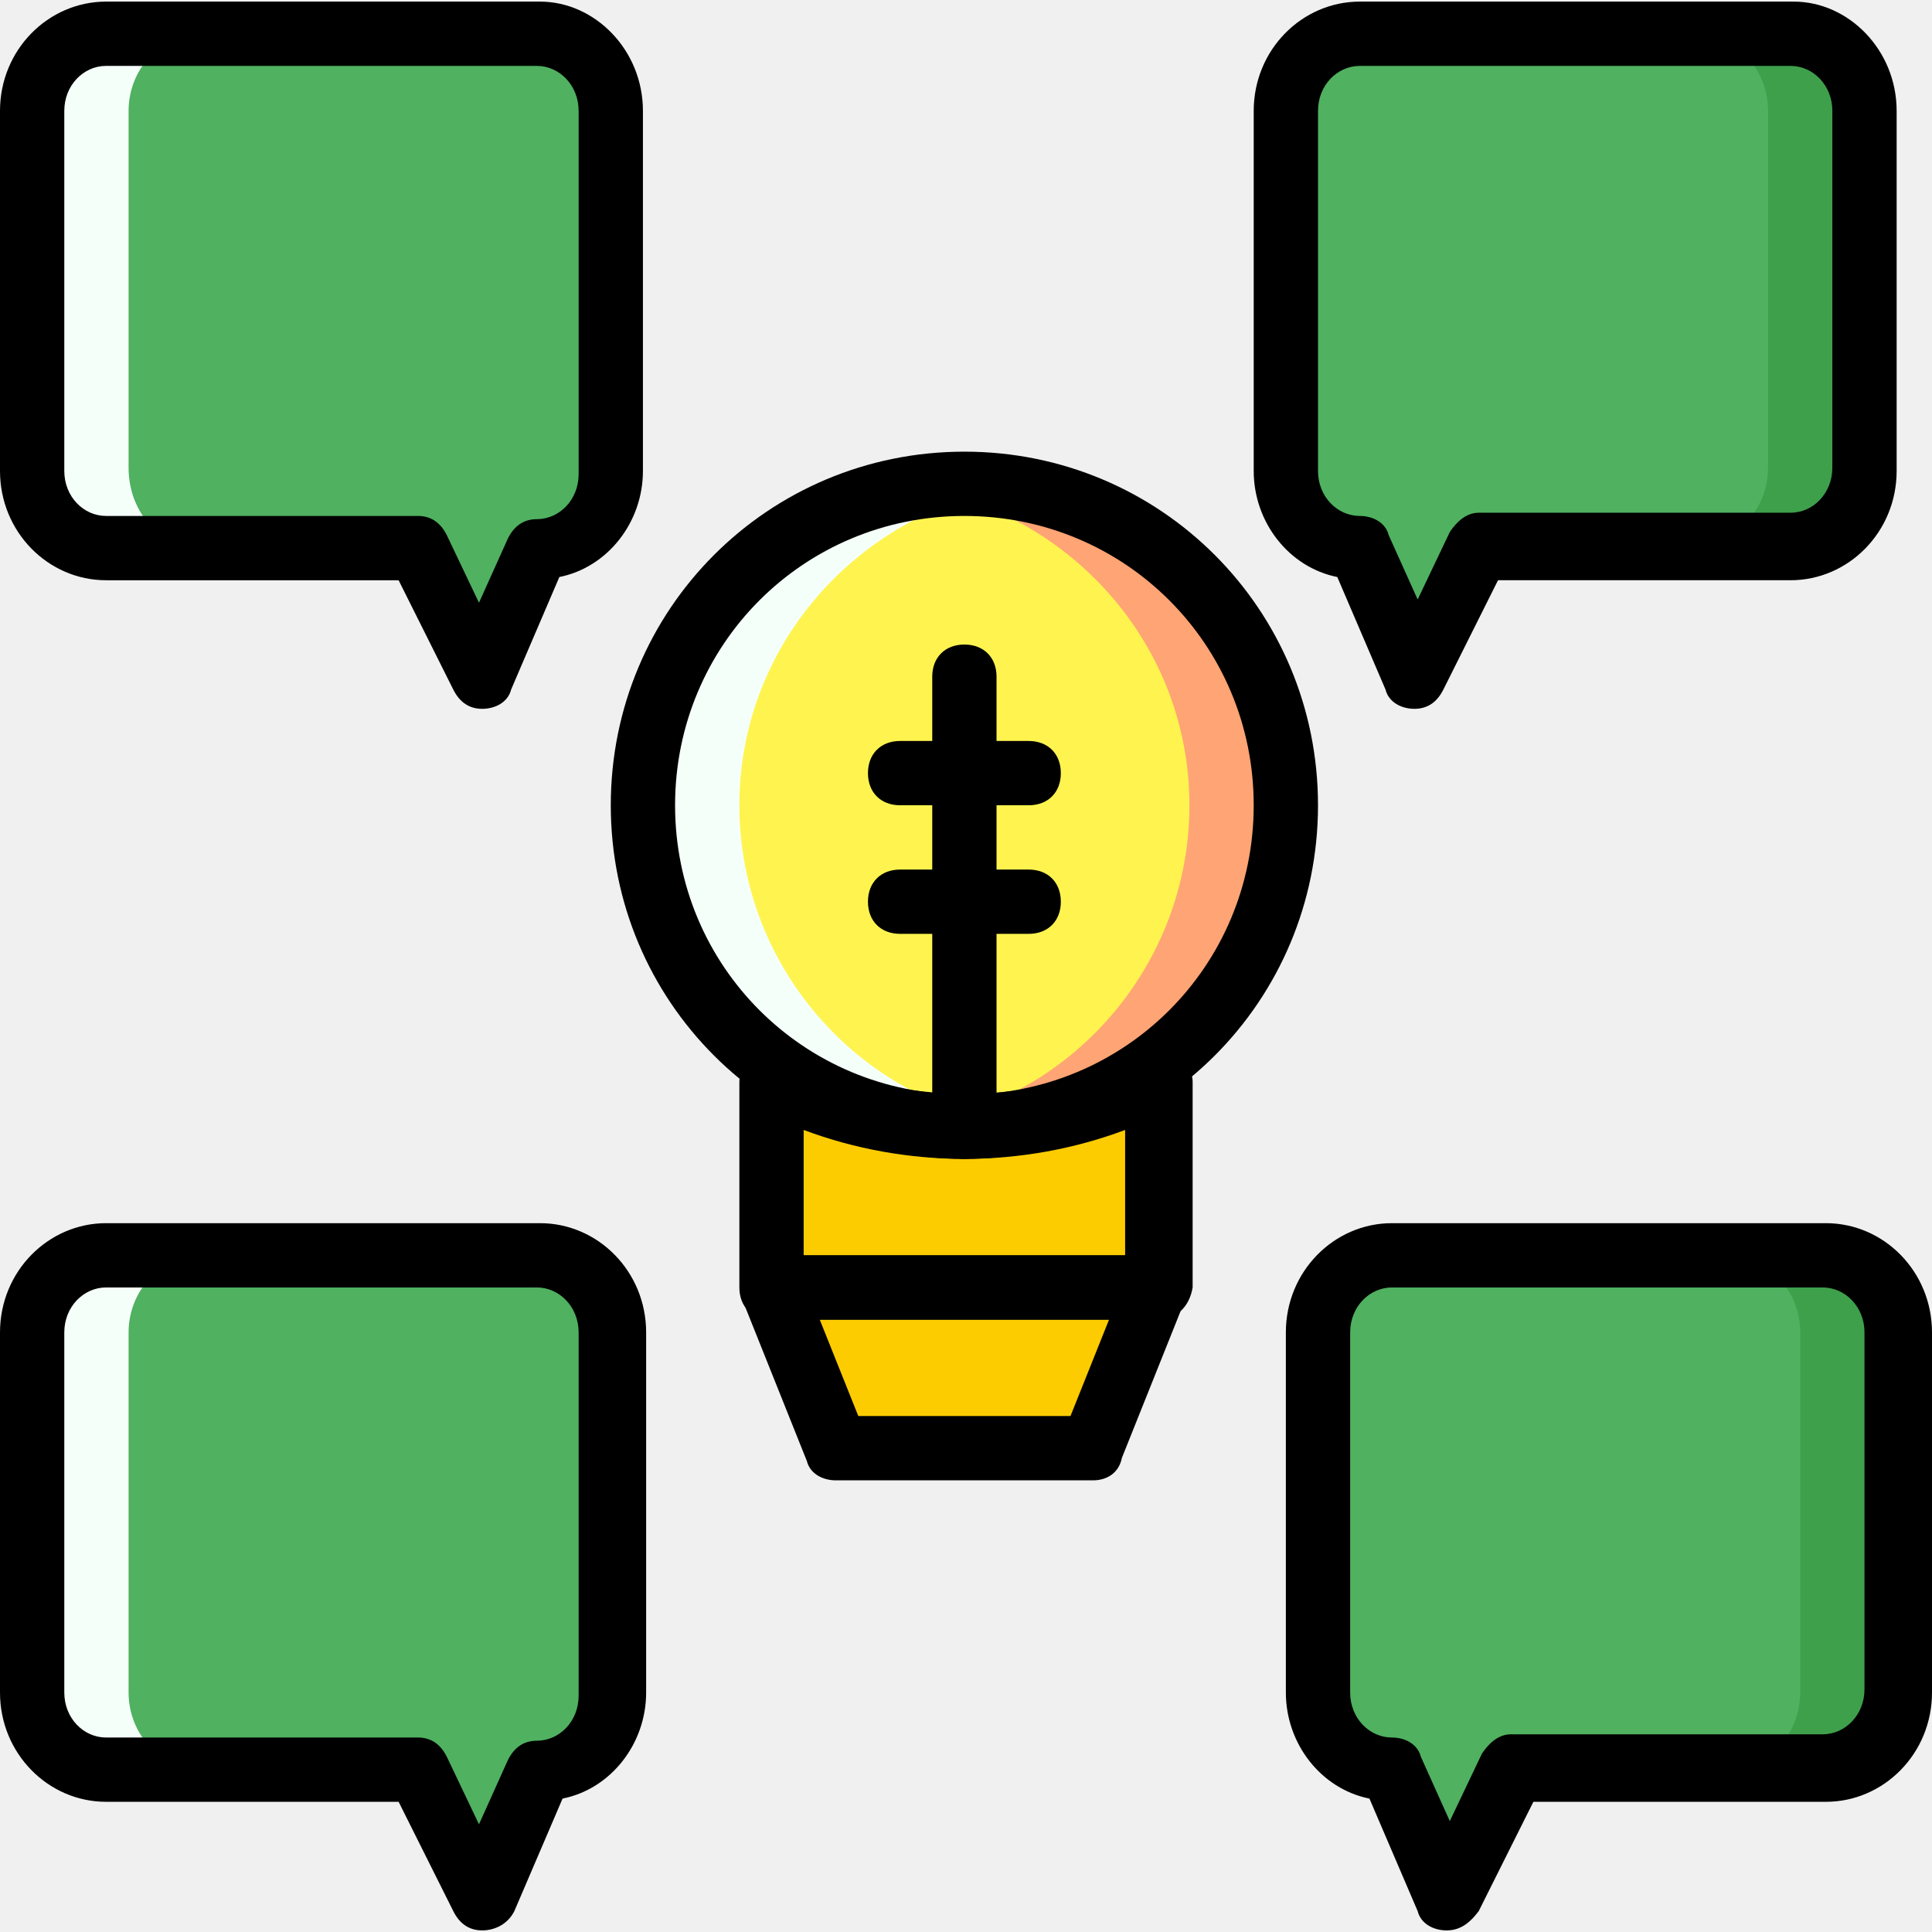
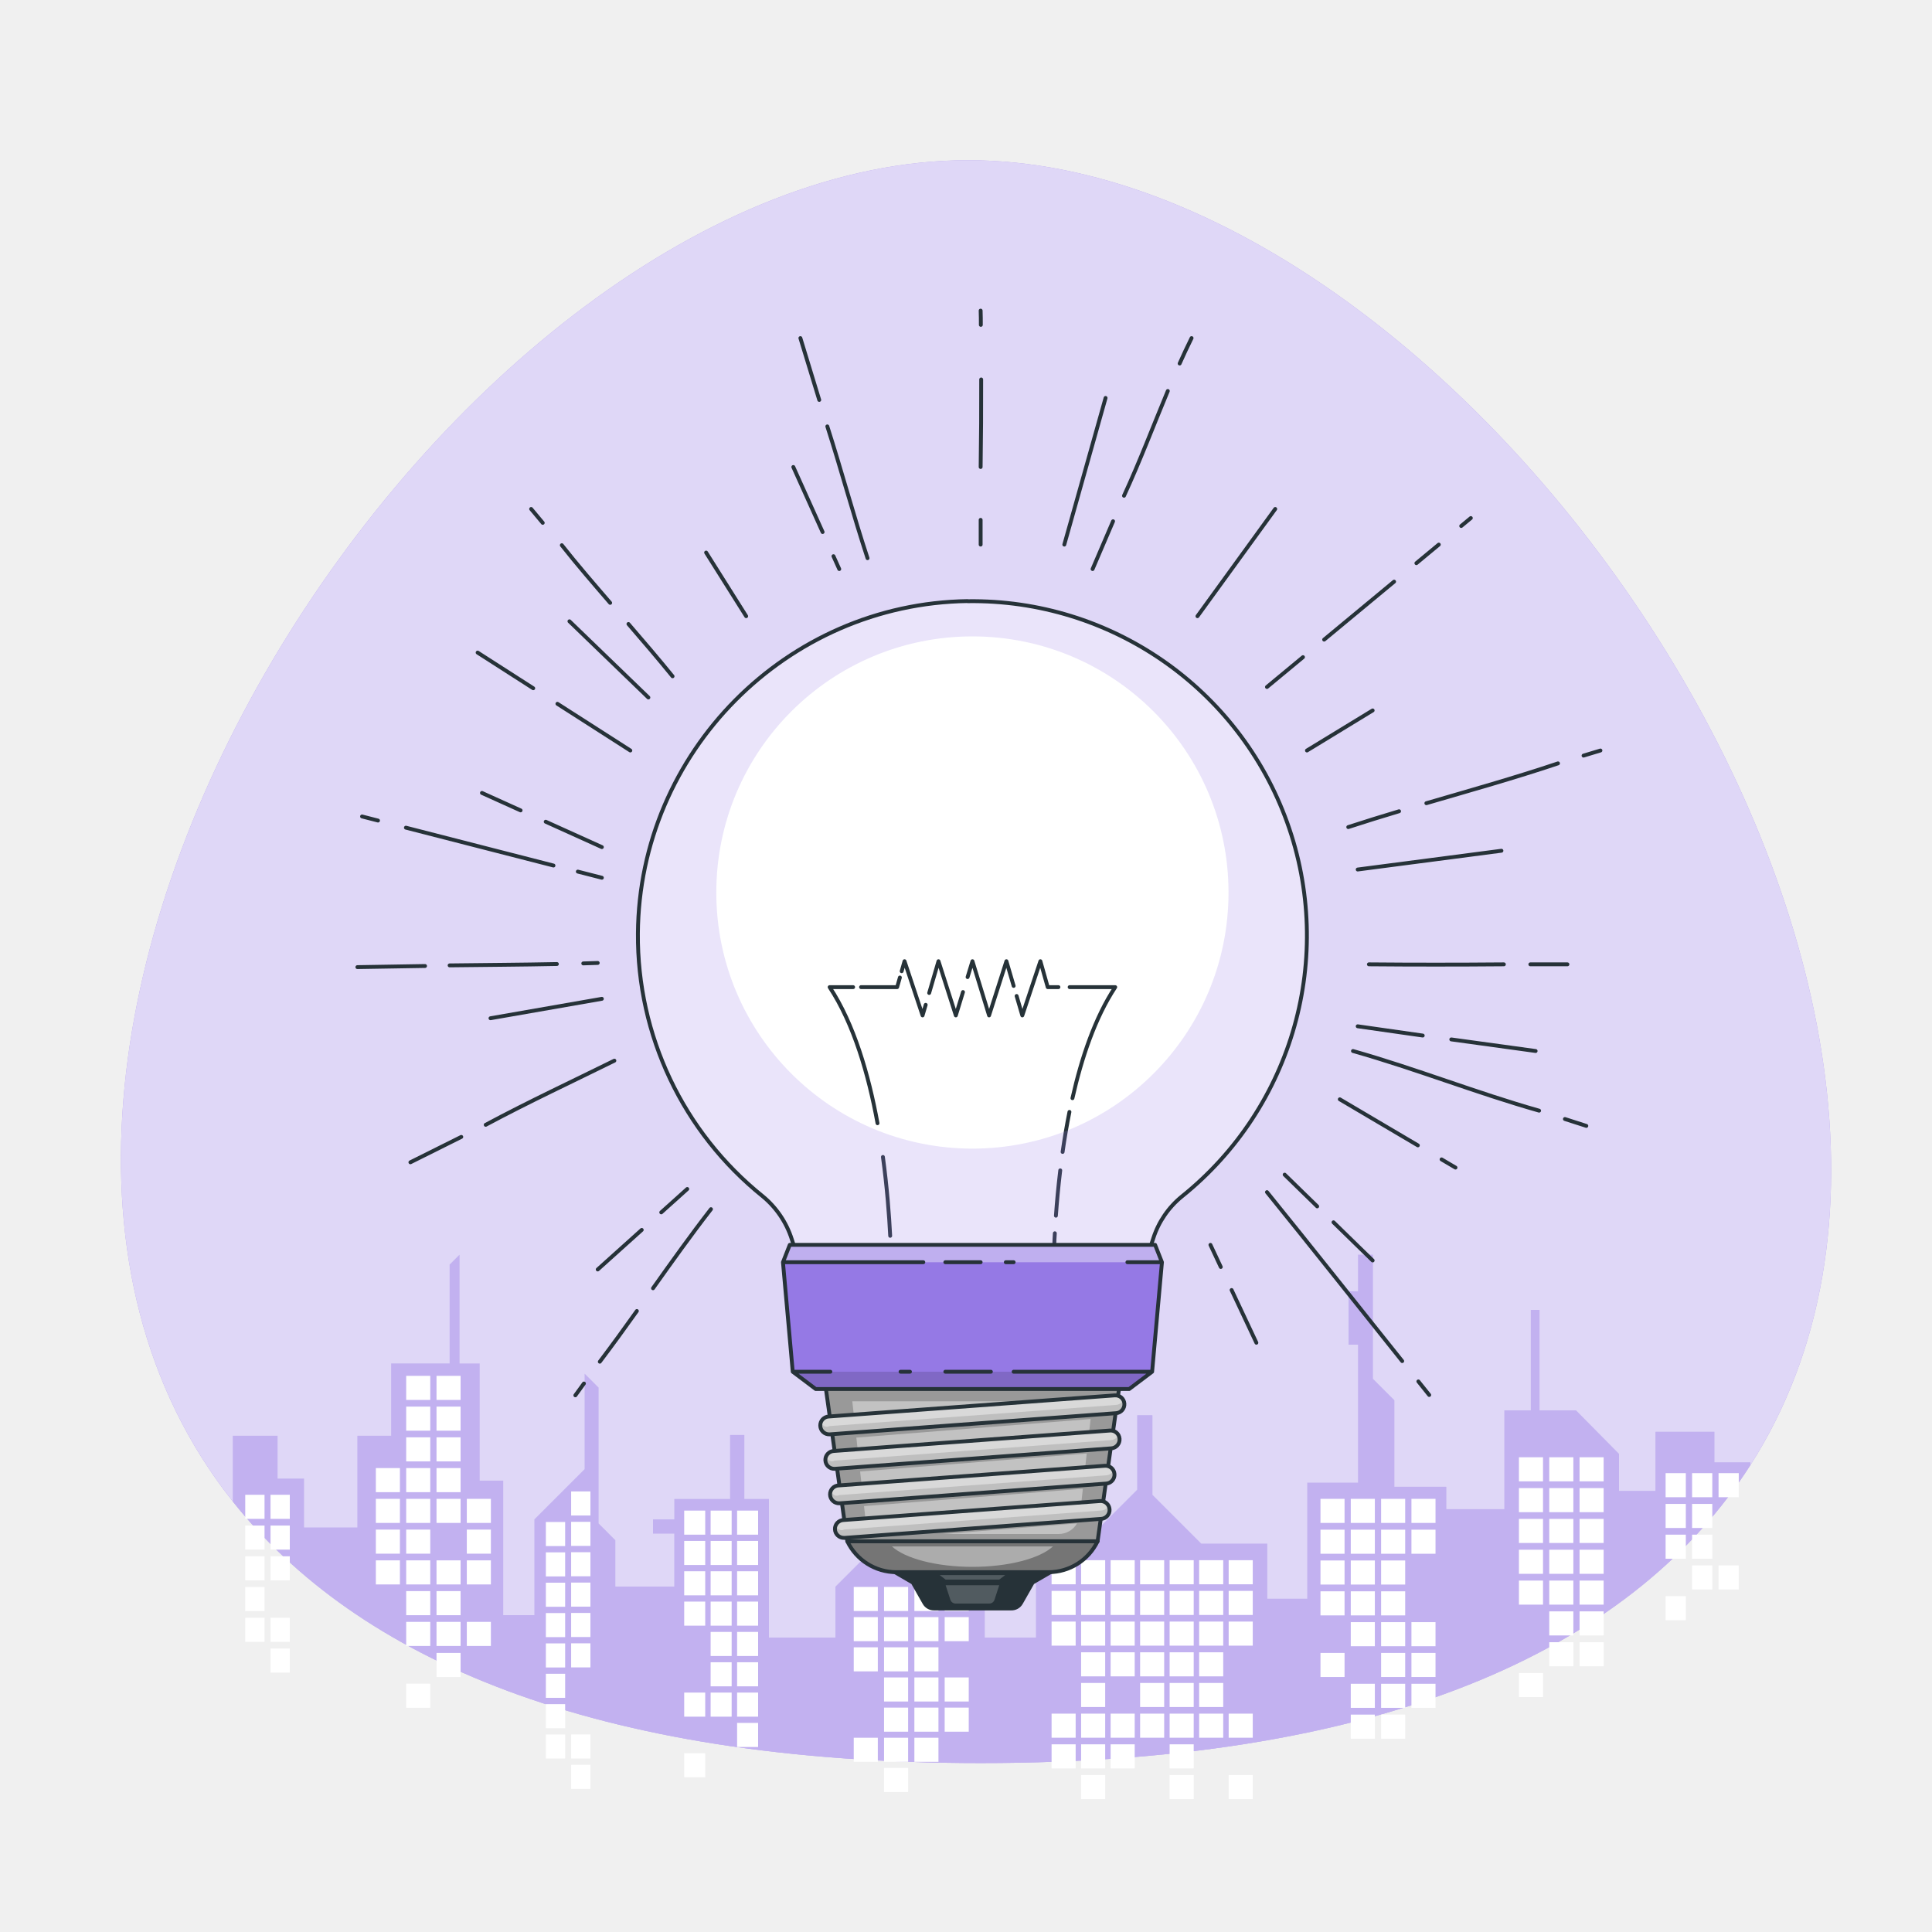
- <svg xmlns="http://www.w3.org/2000/svg" xml:space="preserve" width="800" height="800" viewBox="0 0 512.853 512.853">
-   <path d="M27.16 144.493h82.773L127 178.627l14.507-34.133c11.093 0 19.627-9.387 19.627-20.48V28.44c0-11.093-8.533-20.48-19.627-20.48H27.16c-11.093 0-19.627 9.387-19.627 20.48v94.72c0 11.947 8.534 21.333 19.627 21.333" style="fill:#50b160" transform="translate(1 1)" />
-   <path d="M340.333 212.76c0 46.933-38.4 85.333-85.333 85.333s-85.333-38.4-85.333-85.333 38.4-85.333 85.333-85.333 85.333 38.4 85.333 85.333" style="fill:#fff44f" transform="translate(1 1)" />
-   <path d="M255 127.427c-4.267 0-8.533.853-12.8.853 40.96 6.827 72.533 41.813 72.533 84.48s-31.573 78.507-72.533 84.48c4.267.853 8.533.853 12.8.853 46.933 0 85.333-38.4 85.333-85.333s-38.4-85.333-85.333-85.333" style="fill:#ffa474" transform="translate(1 1)" />
-   <path d="M255 127.427c4.267 0 8.533.853 12.8.853-40.96 6.827-72.533 41.813-72.533 84.48s31.573 78.507 72.533 84.48c-4.267 0-8.533.853-12.8.853-46.933 0-85.333-38.4-85.333-85.333s38.4-85.333 85.333-85.333" style="fill:#f5fffa" transform="translate(1 1)" />
-   <path d="M306.2 286.147c-15.36 7.68-33.28 11.947-51.2 11.947s-35.84-4.267-51.2-11.947v54.613h102.4zM289.133 383.427h-68.266L203.8 340.76h102.4z" style="fill:#fdcc00" transform="translate(1 1)" />
-   <path d="M27.16 468.76h82.773L127 502.893l14.507-34.133c11.093 0 19.627-9.387 19.627-20.48v-95.573c0-11.093-8.533-20.48-19.627-20.48H27.16c-11.093 0-19.627 9.387-19.627 20.48v95.573c0 11.093 8.534 20.48 19.627 20.48M474.307 144.493h-82.773l-17.067 34.133-14.507-34.133c-11.093 0-19.627-9.387-19.627-20.48V28.44c0-11.093 8.533-20.48 19.627-20.48h115.2c10.24 0 18.773 9.387 18.773 20.48v94.72c0 11.947-8.533 21.333-19.626 21.333M482.84 468.76h-82.773L383 502.893l-14.507-34.133c-11.093 0-19.627-9.387-19.627-20.48v-95.573c0-11.093 8.533-20.48 19.627-20.48h115.2c11.093 0 19.627 9.387 19.627 20.48v95.573c-.853 11.093-9.387 20.48-20.48 20.48" style="fill:#50b160" transform="translate(1 1)" />
-   <path d="M474.307 7.96h-25.6c11.093 0 19.627 9.387 19.627 20.48v94.72c0 11.093-8.533 20.48-19.627 20.48h25.6c11.093 0 19.627-9.387 19.627-20.48V28.44c-.001-11.093-8.534-20.48-19.627-20.48M482.84 332.227h-25.6c11.093 0 19.627 9.387 19.627 20.48v95.573c0 11.093-8.533 20.48-19.627 20.48h25.6c11.093 0 19.627-9.387 19.627-20.48v-95.573c0-11.094-8.534-20.48-19.627-20.48" style="fill:#3ea04b" transform="translate(1 1)" />
-   <path d="M27.16 7.96h25.6c-11.093 0-19.627 9.387-19.627 20.48v94.72c0 11.947 8.533 21.333 19.627 21.333h-25.6c-11.093 0-19.627-9.387-19.627-20.48V28.44c0-11.093 8.534-20.48 19.627-20.48M27.16 332.227h25.6c-11.093 0-19.627 9.387-19.627 20.48v95.573c0 11.093 8.533 20.48 19.627 20.48h-25.6c-11.093 0-19.627-9.387-19.627-20.48v-95.573c0-11.094 8.534-20.48 19.627-20.48" style="fill:#f5fffa" transform="translate(1 1)" />
-   <path d="M256 307.627c-52.053 0-93.867-41.813-93.867-93.867s41.813-93.867 93.867-93.867 93.867 41.813 93.867 93.867-41.814 93.867-93.867 93.867m0-170.667c-42.667 0-76.8 34.133-76.8 76.8s34.133 76.8 76.8 76.8 76.8-34.133 76.8-76.8-34.133-76.8-76.8-76.8" />
-   <path d="M307.2 350.293H204.8c-5.12 0-8.533-3.413-8.533-8.533v-54.613c0-2.56 1.707-5.973 4.267-6.827 2.56-1.707 5.973-1.707 8.533-.853 29.867 14.507 64.853 14.507 94.72 0 2.56-.853 5.973-.853 8.533.853s4.267 4.267 4.267 6.827v54.613c-.854 5.12-4.267 8.533-9.387 8.533m-93.867-17.066h85.333v-33.28c-27.307 10.24-58.027 10.24-85.333 0z" />
-   <path d="M290.133 392.96h-68.267c-3.413 0-6.827-1.707-7.68-5.12l-17.067-42.667c-.853-2.56-.853-5.973.853-7.68 1.707-1.707 4.267-4.267 6.827-4.267h102.4c2.56 0 5.12 1.707 6.827 3.413 1.707 2.56 1.707 5.12.853 7.68l-17.067 42.667c-.852 4.267-4.265 5.974-7.679 5.974m-62.293-17.067h56.32l10.24-25.6h-76.8zM256 307.627c-5.12 0-8.533-3.413-8.533-8.533V179.627c0-5.12 3.413-8.533 8.533-8.533s8.533 3.413 8.533 8.533v119.467c0 5.119-3.413 8.533-8.533 8.533" />
-   <path d="M273.067 213.76h-34.133c-5.12 0-8.533-3.413-8.533-8.533s3.413-8.533 8.533-8.533h34.133c5.12 0 8.533 3.413 8.533 8.533s-3.413 8.533-8.533 8.533M273.067 247.893h-34.133c-5.12 0-8.533-3.413-8.533-8.533s3.413-8.533 8.533-8.533h34.133c5.12 0 8.533 3.413 8.533 8.533s-3.413 8.533-8.533 8.533M128 512.427q-5.12 0-7.68-5.12l-14.507-29.013H28.16C12.8 478.293 0 465.493 0 449.28v-95.573c0-16.213 12.8-29.013 28.16-29.013h115.2c15.36 0 28.16 12.8 28.16 29.013v95.573c0 13.653-9.387 25.6-22.187 28.16l-12.8 29.867c-1.706 3.413-5.12 5.12-8.533 5.12M28.16 341.76c-5.973 0-11.093 5.12-11.093 11.947v95.573c0 6.827 5.12 11.947 11.093 11.947h82.773q5.12 0 7.68 5.12l8.533 17.92 7.68-17.067q2.56-5.12 7.68-5.12c5.973 0 11.093-5.12 11.093-11.947v-96.427c0-6.827-5.12-11.947-11.093-11.947H28.16zM375.467 188.16c-3.413 0-6.827-1.707-7.68-5.12l-12.8-29.867c-12.8-2.56-22.187-14.507-22.187-28.16V29.44c0-16.213 12.8-29.013 28.16-29.013h115.2c14.507 0 27.307 12.8 27.307 29.013v95.573c0 16.213-12.8 29.013-28.16 29.013h-77.653l-14.507 29.013q-2.56 5.121-7.68 5.121M360.96 17.493c-5.973 0-11.093 5.12-11.093 11.947v95.573c0 6.827 5.12 11.947 11.093 11.947 3.413 0 6.827 1.707 7.68 5.12l7.68 17.067 8.533-17.92c1.707-2.56 4.267-5.12 7.68-5.12h82.773c5.973 0 11.093-5.12 11.093-11.947V29.44c0-6.827-5.12-11.947-11.093-11.947zM384 512.427c-3.413 0-6.827-1.707-7.68-5.12l-12.8-29.867c-12.8-2.56-22.187-14.507-22.187-28.16v-95.573c0-16.213 12.8-29.013 28.16-29.013h115.2c15.36 0 28.16 12.8 28.16 29.013v95.573c0 16.213-12.8 29.013-28.16 29.013H407.04l-14.507 29.013c-2.56 3.414-5.12 5.121-8.533 5.121M369.493 341.76c-5.973 0-11.093 5.12-11.093 11.947v95.573c0 6.827 5.12 11.947 11.093 11.947 3.413 0 6.827 1.707 7.68 5.12l7.68 17.067 8.533-17.92c1.707-2.56 4.267-5.12 7.68-5.12h82.773c5.973 0 11.093-5.12 11.093-11.947v-94.72c0-6.827-5.12-11.947-11.093-11.947zM128 188.16q-5.12 0-7.68-5.12l-14.507-29.013H28.16c-15.36 0-28.16-12.8-28.16-29.013V29.44C0 13.227 12.8.427 28.16.427h115.2c14.507 0 27.307 12.8 27.307 29.013v95.573c0 13.653-9.387 25.6-22.187 28.16l-12.8 29.867c-.853 3.413-4.267 5.12-7.68 5.12M28.16 17.493c-5.973 0-11.093 5.12-11.093 11.947v95.573c0 6.827 5.12 11.947 11.093 11.947h82.773q5.12 0 7.68 5.12l8.533 17.92 7.68-17.067q2.56-5.12 7.68-5.12c5.973 0 11.093-5.12 11.093-11.947V29.44c0-6.827-5.12-11.947-11.093-11.947z" />
+ <svg xmlns="http://www.w3.org/2000/svg" viewBox="0 0 500 500">
+   <defs>
+     <clipPath id="a">
+       <path d="M250.43 155.56c-46.89.66-85 39.11-85.34 86a86.4 86.4 0 0 0 32.26 68 23.7 23.7 0 0 1 7.56 11.14l4 12.37h85.48l4.09-12.62a23 23 0 0 1 7.38-10.8 86.57 86.57 0 0 0-55.45-154.06Z" style="fill:#fff;stroke:#263238;stroke-linecap:round;stroke-linejoin:round" />
+     </clipPath>
+     <clipPath id="b">
+       <path d="M284.06 398.88h-64.78l-7.71-54.9h80.2z" style="fill:#999;stroke:#263238;stroke-linecap:round;stroke-linejoin:round" />
+     </clipPath>
+     <clipPath id="c">
+       <path d="M214.68 371.21a2.31 2.31 0 0 1-.17-4.62l74-5.47a2.31 2.31 0 1 1 .34 4.61l-74 5.47Z" style="fill:#bfbfbf;stroke:#263238;stroke-linecap:round;stroke-linejoin:round" />
+     </clipPath>
+     <clipPath id="d">
+       <path d="M216 380.13a2.31 2.31 0 0 1-.17-4.62l71.44-5.29a2.31 2.31 0 0 1 .34 4.61l-71.44 5.29Z" style="fill:#bfbfbf;stroke:#263238;stroke-linecap:round;stroke-linejoin:round" />
+     </clipPath>
+     <clipPath id="e">
+       <path d="M217.21 389.05a2.31 2.31 0 0 1-.16-4.62l68.9-5.09a2.31 2.31 0 0 1 .34 4.61l-68.9 5.1Z" style="fill:#bfbfbf;stroke:#263238;stroke-linecap:round;stroke-linejoin:round" />
+     </clipPath>
+     <clipPath id="f">
+       <path d="M218.48 398a2.31 2.31 0 0 1-.17-4.62l66.37-4.91a2.31 2.31 0 1 1 .34 4.61L218.65 398Z" style="fill:#bfbfbf;stroke:#263238;stroke-linecap:round;stroke-linejoin:round" />
+     </clipPath>
+     <clipPath id="g">
+       <path d="M300.71 326.66 298.17 355l-5.94 4.48h-81.12l-5.95-4.48-2.53-28.34 1.76-4.49h94.55z" style="fill:#9579e5;stroke:#263238;stroke-linecap:round;stroke-linejoin:round" />
+     </clipPath>
+   </defs>
+   <path d="M453 379.17c-29.17 45.62-91.05 77.11-199.17 77.11-100.52 0-161.5-27.22-193.59-67.71C-33 271 117.45 41.46 250.54 41.46c129.63 0 279.15 217.74 202.46 337.71" style="fill:#9579e5" />
+   <path d="M453 379.17c-29.17 45.62-91.05 77.11-199.17 77.11-100.52 0-161.5-27.22-193.59-67.71C-33 271 117.45 41.46 250.54 41.46c129.63 0 279.15 217.74 202.46 337.71" style="fill:#fff;opacity:.7" />
+   <path d="M453 378.44v.73c-29.17 45.62-91.05 77.11-199.17 77.11-100.52 0-161.5-27.22-193.59-67.71v-17h11.6v11.08h6.85v12.66h13.79v-23.73h8.75v-18.73h15.13v-25.58l2.57-2.56v28.15h5.22v30.33h6.09V418h8.06v-24.79l13-13V355.5l3.62 3.61v35.15l4.33 4.34v12h15.25v-13.7H169v-3.69h5.51v-5.28h14.43v-16.57h3.7v16.57H199v35.87h17.21v-13.18l10-10h8.09v-18.49h4.7v18.46h5.78l10.07 10.08v13.13h13.25v-24.26h12.2l14-14v-19.3h3.95v20.61l12.63 12.63h17.09v14.27h10.35v-30.04h13.13V348h-2.44v-13.81h2.44v-9.48h3.87v32.13l5.55 5.54v22.39h13.45v5.8h15V365h6.85v-26h2.27v26h9.44L419 376.25v9.57h9.42v-15.29h15.28v7.91Z" style="fill:#9579e5;opacity:.4" />
+   <path d="M105.12 356.07h6.23v6.23h-6.23zM112.97 356.07h6.23v6.23h-6.23zM105.12 364.03h6.23v6.23h-6.23zM112.97 364.03h6.23v6.23h-6.23zM105.12 371.98h6.23v6.23h-6.23zM112.97 371.98h6.23v6.23h-6.23zM105.12 379.94h6.23v6.23h-6.23zM112.97 379.94h6.23v6.23h-6.23zM105.12 387.9h6.23v6.23h-6.23zM112.97 387.9h6.23v6.23h-6.23zM105.12 395.86h6.23v6.23h-6.23zM105.12 403.82h6.23v6.23h-6.23zM112.97 403.82h6.23v6.23h-6.23zM105.12 411.78h6.23v6.23h-6.23zM112.97 411.78h6.23v6.23h-6.23zM105.12 419.74h6.23v6.23h-6.23zM112.97 419.74h6.23v6.23h-6.23zM120.81 387.9h6.23v6.23h-6.23zM120.81 395.86h6.23v6.23h-6.23zM120.81 403.82h6.23v6.23h-6.23zM120.81 419.74h6.23v6.23h-6.23zM97.27 379.94h6.23v6.23h-6.23zM97.27 387.9h6.23v6.23h-6.23zM97.27 395.86h6.23v6.23h-6.23zM97.27 403.82h6.23v6.23h-6.23zM147.81 385.98h4.99v6.23h-4.99zM147.81 393.85h4.99v6.23h-4.99zM147.81 401.71h4.99v6.23h-4.99zM147.81 409.57h4.99v6.23h-4.99zM147.81 417.43h4.99v6.23h-4.99zM147.81 425.29h4.99v6.23h-4.99zM141.27 393.89h4.99v6.23h-4.99zM141.27 401.75h4.99v6.23h-4.99zM141.27 409.6h4.99v6.23h-4.99zM141.27 417.46h4.99v6.23h-4.99zM141.27 425.31h4.99v6.23h-4.99zM141.27 433.17h4.99v6.23h-4.99zM70.01 386.85H75v6.23h-4.99zM70.01 394.81H75v6.23h-4.99zM70.01 402.77H75V409h-4.99zM70.01 418.68H75v6.23h-4.99zM70.01 426.64H75v6.23h-4.99zM63.47 386.85h4.99v6.23h-4.99zM63.47 394.81h4.99v6.23h-4.99zM63.47 402.77h4.99V409h-4.99zM63.47 410.72h4.99v6.23h-4.99zM63.47 418.68h4.99v6.23h-4.99zM183.91 390.94h5.44v6.23h-5.44zM190.76 390.94h5.44v6.23h-5.44zM183.91 398.79h5.44v6.23h-5.44zM190.76 398.79h5.44v6.23h-5.44zM183.91 406.64h5.44v6.23h-5.44zM190.76 406.64h5.44v6.23h-5.44zM183.91 414.49h5.44v6.23h-5.44zM190.76 414.49h5.44v6.23h-5.44zM183.91 422.34h5.44v6.23h-5.44zM190.76 422.34h5.44v6.23h-5.44zM183.91 430.19h5.44v6.23h-5.44zM190.76 430.19h5.44v6.23h-5.44zM177.07 390.94h5.44v6.23h-5.44zM177.07 398.79h5.44v6.23h-5.44zM177.07 406.64h5.44v6.23h-5.44zM177.07 414.49h5.44v6.23h-5.44zM228.79 410.7h6.23v6.23h-6.23zM236.64 410.7h6.23v6.23h-6.23zM228.79 418.51h6.23v6.23h-6.23zM236.64 418.51h6.23v6.23h-6.23zM228.79 426.32h6.23v6.23h-6.23zM236.64 426.32h6.23v6.23h-6.23zM228.79 434.12h6.23v6.23h-6.23zM236.64 434.12h6.23v6.23h-6.23zM228.79 441.93h6.23v6.23h-6.23zM236.64 441.93h6.23v6.23h-6.23zM244.48 410.7h6.23v6.23h-6.23zM244.48 418.51h6.23v6.23h-6.23zM244.48 434.12h6.23v6.23h-6.23zM244.48 441.93h6.23v6.23h-6.23zM220.95 410.7h6.23v6.23h-6.23zM220.95 418.51h6.23v6.23h-6.23zM220.95 426.32h6.23v6.23h-6.23zM349.58 387.9h6.23v6.23h-6.23zM357.43 387.9h6.23v6.23h-6.23zM349.58 395.88h6.23v6.23h-6.23zM357.43 395.88h6.23v6.23h-6.23zM349.58 403.85h6.23v6.23h-6.23zM357.43 403.85h6.23v6.23h-6.23zM349.58 411.83h6.23v6.23h-6.23zM357.43 411.83h6.23v6.23h-6.23zM349.58 419.81h6.23v6.23h-6.23zM357.43 419.81h6.23v6.23h-6.23zM365.28 387.9h6.23v6.23h-6.23zM365.28 395.88h6.23v6.23h-6.23zM365.28 419.81h6.23v6.23h-6.23zM393.1 377.14h6.23v6.23h-6.23zM400.95 377.14h6.23v6.23h-6.23zM393.1 385.12h6.23v6.23h-6.23zM400.95 385.12h6.23v6.23h-6.23zM393.1 393.09h6.23v6.23h-6.23zM400.95 393.09h6.23v6.23h-6.23zM393.1 401.07h6.23v6.23h-6.23zM400.95 401.07h6.23v6.23h-6.23zM393.1 409.05h6.23v6.23h-6.23zM400.95 409.05h6.23v6.23h-6.23zM408.79 377.14h6.23v6.23h-6.23zM408.79 385.12h6.23v6.23h-6.23zM408.79 393.09h6.23v6.23h-6.23zM408.79 401.07h6.23v6.23h-6.23zM408.79 409.05h6.23v6.23h-6.23zM431.06 381.25h5.23v6.23h-5.23zM437.91 381.25h5.23v6.23h-5.23zM431.06 389.21h5.23v6.23h-5.23zM437.91 389.21h5.23v6.23h-5.23zM431.06 397.17h5.23v6.23h-5.23zM437.91 397.17h5.23v6.23h-5.23zM437.91 405.13h5.23v6.23h-5.23zM431.06 413.09h5.23v6.23h-5.23zM444.76 381.25h5.23v6.23h-5.23zM444.76 405.13h5.23v6.23h-5.23zM341.74 387.9h6.23v6.23h-6.23zM341.74 395.88h6.23v6.23h-6.23zM341.74 403.85h6.23v6.23h-6.23zM341.74 411.83h6.23v6.23h-6.23zM302.7 411.72h6.23v6.23h-6.23zM295.06 411.72h6.23v6.23h-6.23zM287.43 411.72h6.23v6.23h-6.23zM279.79 411.72h6.23v6.23h-6.23zM272.15 411.72h6.23v6.23h-6.23zM310.34 411.72h6.23v6.23h-6.23zM317.98 411.72h6.23v6.23h-6.23zM302.7 419.66h6.23v6.23h-6.23zM295.06 419.66h6.23v6.23h-6.23zM287.43 419.66h6.23v6.23h-6.23zM279.79 419.66h6.23v6.23h-6.23zM272.15 419.66h6.23v6.23h-6.23zM310.34 419.66h6.23v6.23h-6.23zM317.98 419.66h6.23v6.23h-6.23zM302.7 427.61h6.23v6.23h-6.23zM295.06 427.61h6.23v6.23h-6.23zM287.43 427.61h6.23v6.23h-6.23zM279.79 427.61h6.23v6.23h-6.23zM310.34 427.61h6.23v6.23h-6.23zM302.7 435.55h6.23v6.23h-6.23zM295.06 435.55h6.23v6.23h-6.23zM279.79 435.55h6.23v6.23h-6.23zM310.34 435.55h6.23v6.23h-6.23zM302.7 443.49h6.23v6.23h-6.23zM295.06 443.49h6.23v6.23h-6.23zM287.43 443.49h6.23v6.23h-6.23zM279.79 443.49h6.23v6.23h-6.23zM272.15 443.49h6.23v6.23h-6.23zM310.34 443.49h6.23v6.23h-6.23zM317.98 443.49h6.23v6.23h-6.23zM302.7 451.43h6.23v6.23h-6.23zM287.43 451.43h6.23v6.23h-6.23zM279.79 451.43h6.23v6.23h-6.23zM272.15 451.43h6.23v6.23h-6.23zM302.7 459.38h6.23v6.23h-6.23zM279.79 459.38h6.23v6.23h-6.23zM317.98 459.38h6.23v6.23h-6.23zM302.7 403.78h6.23v6.23h-6.23zM295.06 403.78h6.23v6.23h-6.23zM287.43 403.78h6.23v6.23h-6.23zM279.79 403.78h6.23v6.23h-6.23zM272.15 403.78h6.23v6.23h-6.23zM310.34 403.78h6.23v6.23h-6.23zM317.98 403.78h6.23v6.23h-6.23zM400.95 417.02h6.23v6.23h-6.23zM400.95 425h6.23v6.23h-6.23zM393.1 432.97h6.23v6.23h-6.23zM408.79 417.02h6.23v6.23h-6.23zM408.79 425h6.23v6.23h-6.23zM357.43 427.78h6.23v6.23h-6.23zM349.58 435.76h6.23v6.23h-6.23zM357.43 435.76h6.23v6.23h-6.23zM349.58 443.74h6.23v6.23h-6.23zM357.43 443.74h6.23v6.23h-6.23zM365.28 427.78h6.23v6.23h-6.23zM365.28 435.76h6.23v6.23h-6.23zM341.74 427.78h6.23v6.23h-6.23zM228.79 449.73h6.23v6.23h-6.23zM236.64 449.73h6.23v6.23h-6.23zM228.79 457.54h6.23v6.23h-6.23zM220.95 449.73h6.23v6.23h-6.23zM183.91 438.04h5.44v6.23h-5.44zM190.76 438.04h5.44v6.23h-5.44zM190.76 445.89h5.44v6.23h-5.44zM177.07 438.04h5.44v6.23h-5.44zM177.07 453.74h5.44v6.23h-5.44zM147.81 448.87h4.99v6.23h-4.99zM147.81 456.74h4.99v6.23h-4.99zM141.27 441.03h4.99v6.23h-4.99zM141.27 448.88h4.99v6.23h-4.99zM112.97 427.78h6.23v6.23h-6.23zM105.12 435.74h6.23v6.23h-6.23z" style="fill:#fff" />
+   <path d="M253.84 84.08c0-1.23 0-2.46-.05-3.69M253.79 120.86q.17-11.33.14-22.66M253.79 140.94v-6.4M305.29 94.08c1-2.21 2-4.41 3.09-6.58M290.89 128.3c4.11-8.9 7.57-18.07 11.34-27.11M282.76 147.27q2.65-6.2 5.3-12.37M275.44 140.94l10.68-37.95M214.11 110.35c3.64 11.36 6.73 22.93 10.41 34.11M207.14 87.5q2.45 8 4.88 16M215.7 143.94l1.5 3.33M205.31 120.86l7.58 16.83M162.64 161.49c3.86 4.46 7.69 8.95 11.42 13.53M145.4 141.1c4 5.07 8.27 10 12.51 14.92M137.46 131.72l3 3.59M147.37 160.79l20.43 19.72M149.54 225.57l6.22 1.59M105.05 214.2l38.19 9.8M93.7 211.3l4.13 1.06M141.23 212.66l14.53 6.57M124.73 205.21l10 4.52M378.16 136.13l2.49-2.06M366.56 145.75l5.8-4.81M342.69 165.53l18.1-15M327.89 177.79l9.32-7.72M330.03 131.72l-20.13 27.75M409.82 195.55l4.37-1.32M369.14 207.87c11.39-3.33 22.82-6.53 34.07-10.31M348.93 214.05c4.36-1.43 8.75-2.78 13.15-4.1M351.37 225.03l37.2-4.86M405 289.6l5.54 1.78M350.15 272c16.37 4.63 31.78 10.79 48.17 15.44M375.59 269l21.83 3M351.37 265.6l16.83 2.4M367.07 357.51l2.81 3.51M327.89 308.52c11.65 14.37 23.21 29 35 43.73M345.11 316.33q5.07 4.94 10.13 9.88M332.47 304l8.42 8.21M151.12 358.05l-2.22 3.06M164.82 339.29c-3.14 4.41-6.32 8.8-9.59 13.12M184 312.93c-5.19 6.67-10.09 13.57-15 20.47M166.08 318.3l-11.39 10.24M177.86 307.71l-6.73 6.05M119.38 294.23l-13.17 6.57M159 274.5c-10.58 5.23-22.14 10.62-33.3 16.6M155.76 258.49l-28.82 5.03M338.24 194.23l17-10.37M182.74 143l10.37 16.47M318.74 333.86l6.41 13.64M313.26 322.17c.89 1.9 1.79 3.81 2.68 5.72M373.08 300.05l3.6 2.12M346.74 284.5l20.2 11.92M396.05 249.57h9.6M354.27 249.57c11.48.1 23 .1 34.93 0M110 250l-17.51.29M144.12 249.49c-9.25.19-18.5.23-27.76.35M154.69 249.21l-3.74.12M138 178.12l-14.39-9.23M163.13 194.23l-18.87-12.09" style="fill:none;stroke:#263238;stroke-linecap:round;stroke-linejoin:round" />
+   <path d="M250.43 155.56c-46.89.66-85 39.11-85.34 86a86.4 86.4 0 0 0 32.26 68 23.7 23.7 0 0 1 7.56 11.14l4 12.37h85.48l4.09-12.62a23 23 0 0 1 7.38-10.8 86.57 86.57 0 0 0-55.45-154.06Z" style="fill:#fff" />
+   <g style="clip-path:url(#a)">
+     <path d="M230.6 325.91c.05 2.17 0 3.4 0 3.4M228.5 299.42c1.07 7.86 1.61 15.05 1.88 20.41M220.79 255.47h-6.08c6.29 9.53 10.09 22.66 12.39 35.22M232.89 252.98l-.71 2.49h-9.34M239.57 260.05l-.81 2.74-4.67-14.03-.74 2.59M249.22 256.74l-1.85 6.05-4.49-14.03-2.41 8.22M262.33 255.15l-1.87-6.39-4.49 14.03-4.3-14.03-1.26 4.11M273.92 255.47h-2.77l-1.9-6.71-4.68 14.03-1.47-5.03M277.55 284.21c2.36-10.47 5.86-20.85 11.07-28.74h-11.8M275 298.12c.48-3.37 1.07-6.86 1.77-10.36M273.27 314.62c.25-3.52.61-7.49 1.12-11.73M272.85 322.17c0-.92.09-1.92.14-3M272.7 329.31s0-1.64.06-4.47" style="fill:none;stroke:#263238;stroke-linecap:round;stroke-linejoin:round" />
+     <path d="M250.43 155.56c-46.89.66-85 39.11-85.34 86a86.4 86.4 0 0 0 32.26 68 23.7 23.7 0 0 1 7.56 11.14l4 12.37h85.48l4.09-12.62a23 23 0 0 1 7.38-10.8 86.57 86.57 0 0 0-55.45-154.06Zm1.24 141.7A66.28 66.28 0 1 1 317.94 231a66.27 66.27 0 0 1-66.27 66.26" style="fill:#9579e5;opacity:.2" />
+   </g>
+   <path d="M250.43 155.56c-46.89.66-85 39.11-85.34 86a86.4 86.4 0 0 0 32.26 68 23.7 23.7 0 0 1 7.56 11.14l4 12.37h85.48l4.09-12.62a23 23 0 0 1 7.38-10.8 86.57 86.57 0 0 0-55.45-154.06Z" style="fill:none;stroke:#263238;stroke-linecap:round;stroke-linejoin:round" />
+   <path d="M261.68 416.27h-20a2.8 2.8 0 0 1-2.44-1.42l-3-5.28-11.57-6.71h54.13l-11.56 6.71-3 5.28a2.83 2.83 0 0 1-2.56 1.42" style="fill:#263238;stroke:#263238;stroke-linecap:round;stroke-linejoin:round" />
+   <path d="M284.06 398.88h-64.78a14.09 14.09 0 0 0 12.69 8h39.39a14.11 14.11 0 0 0 12.7-8" style="fill:#757575;stroke:#263238;stroke-linecap:round;stroke-linejoin:round" />
+   <path d="M284.06 398.88h-64.78l-7.71-54.9h80.2z" style="fill:#999" />
+   <g style="clip-path:url(#b)">
+     <path d="m222.6 380.82.71 6.29 57.21-4.43.73-6.52zM244.15 397H274a5.48 5.48 0 0 0 4.74-2.75ZM223.61 389.78l.26 2.35a5.47 5.47 0 0 0 2 3.62l53.67-4.16.71-6.31ZM282.55 364.63l.22-1.98h-62.2l.75 6.73zM221.62 372.05l.69 6.09 59.24-4.59.7-6.31z" style="fill:#fff;opacity:.4" />
+   </g>
+   <path d="M284.06 398.88h-64.78l-7.71-54.9h80.2z" style="fill:none;stroke:#263238;stroke-linecap:round;stroke-linejoin:round" />
+   <path d="M214.68 371.21a2.31 2.31 0 0 1-.17-4.62l74-5.47a2.31 2.31 0 1 1 .34 4.61l-74 5.47Z" style="fill:#bfbfbf" />
+   <g style="clip-path:url(#c)">
+     <g style="opacity:.4">
+       <path d="M290.69 362.36a2.27 2.27 0 0 1-1.87 1.23l-74 5.47h-.17a1.38 1.38 0 1 1-.17-2.48l74-5.47a2.3 2.3 0 0 1 2.21 1.25" style="fill:#fff" />
+     </g>
+   </g>
+   <path d="M214.68 371.21a2.31 2.31 0 0 1-.17-4.62l74-5.47a2.31 2.31 0 1 1 .34 4.61l-74 5.47Z" style="fill:none;stroke:#263238;stroke-linecap:round;stroke-linejoin:round" />
+   <path d="M216 380.13a2.31 2.31 0 0 1-.17-4.62l71.44-5.29a2.31 2.31 0 0 1 .34 4.61l-71.44 5.29Z" style="fill:#bfbfbf" />
+   <g style="clip-path:url(#d)">
+     <g style="opacity:.4">
+       <path d="M289.43 371.46a2.27 2.27 0 0 1-1.87 1.23L216.12 378H216a1.38 1.38 0 1 1-.17-2.48l71.44-5.29a2.33 2.33 0 0 1 2.16 1.23" style="fill:#fff" />
+     </g>
+   </g>
+   <path d="M216 380.13a2.31 2.31 0 0 1-.17-4.62l71.44-5.29a2.31 2.31 0 0 1 .34 4.61l-71.44 5.29Z" style="fill:none;stroke:#263238;stroke-linecap:round;stroke-linejoin:round" />
+   <path d="M217.21 389.05a2.31 2.31 0 0 1-.16-4.62l68.9-5.09a2.31 2.31 0 0 1 .34 4.61l-68.9 5.1Z" style="fill:#bfbfbf" />
+   <g style="clip-path:url(#e)">
+     <g style="opacity:.4">
+       <path d="M288.16 380.58a2.24 2.24 0 0 1-1.87 1.23l-68.9 5.1h-.18a1.38 1.38 0 1 1-.17-2.49l68.9-5.09a2.31 2.31 0 0 1 2.22 1.25" style="fill:#fff" />
+     </g>
+   </g>
+   <path d="M217.21 389.05a2.31 2.31 0 0 1-.16-4.62l68.9-5.09a2.31 2.31 0 0 1 .34 4.61l-68.9 5.1Z" style="fill:none;stroke:#263238;stroke-linecap:round;stroke-linejoin:round" />
+   <path d="M218.48 398a2.31 2.31 0 0 1-.17-4.62l66.37-4.91a2.31 2.31 0 1 1 .34 4.61L218.65 398Z" style="fill:#bfbfbf" />
+   <g style="clip-path:url(#f)">
+     <g style="opacity:.4">
+       <path d="M286.9 389.68a2.29 2.29 0 0 1-1.87 1.24l-66.38 4.91h-.17a1.38 1.38 0 1 1-.17-2.48l66.37-4.91a2.32 2.32 0 0 1 2.22 1.24" style="fill:#fff" />
+     </g>
+   </g>
+   <path d="M218.48 398a2.31 2.31 0 0 1-.17-4.62l66.37-4.91a2.31 2.31 0 1 1 .34 4.61L218.65 398Z" style="fill:none;stroke:#263238;stroke-linecap:round;stroke-linejoin:round" />
+   <path d="M300.71 326.66 298.17 355l-5.94 4.48h-81.12l-5.95-4.48-2.53-28.34 1.76-4.49h94.55z" style="fill:#9579e5" />
+   <g style="clip-path:url(#g)">
+     <path d="m298.17 355-5.94 4.48h-81.12l-5.95-4.48z" style="fill-opacity:.7;opacity:.2" />
+     <path d="M300.71 326.66h-98.08l1.76-4.49h94.55z" style="fill:#fff;opacity:.4" />
+   </g>
+   <path d="M300.71 326.66 298.17 355l-5.94 4.48h-81.12l-5.95-4.48-2.53-28.34 1.76-4.49h94.55zM202.63 326.66h36.32M244.65 326.66h9.14M260.3 326.66h2.03M300.71 326.66h-8.94M298.17 355h-35.84M256.44 355h-11.79M235.5 355h-2.44M205.16 355h9.74" style="fill:none;stroke:#263238;stroke-linecap:round;stroke-linejoin:round" />
+   <path d="M230.83 400.21c3.37 3.1 11.43 5.29 20.84 5.29s17.46-2.19 20.84-5.29Z" style="fill:#fff;opacity:.4" />
+   <path d="M256 415h-8.7a1.43 1.43 0 0 1-1.35-1l-1.22-3.75h13.87l-1.22 3.75a1.42 1.42 0 0 1-1.38 1M244.73 408.8h13.87l1.55-1.18h-16.96z" style="fill:#fff;opacity:.2" />
</svg>
